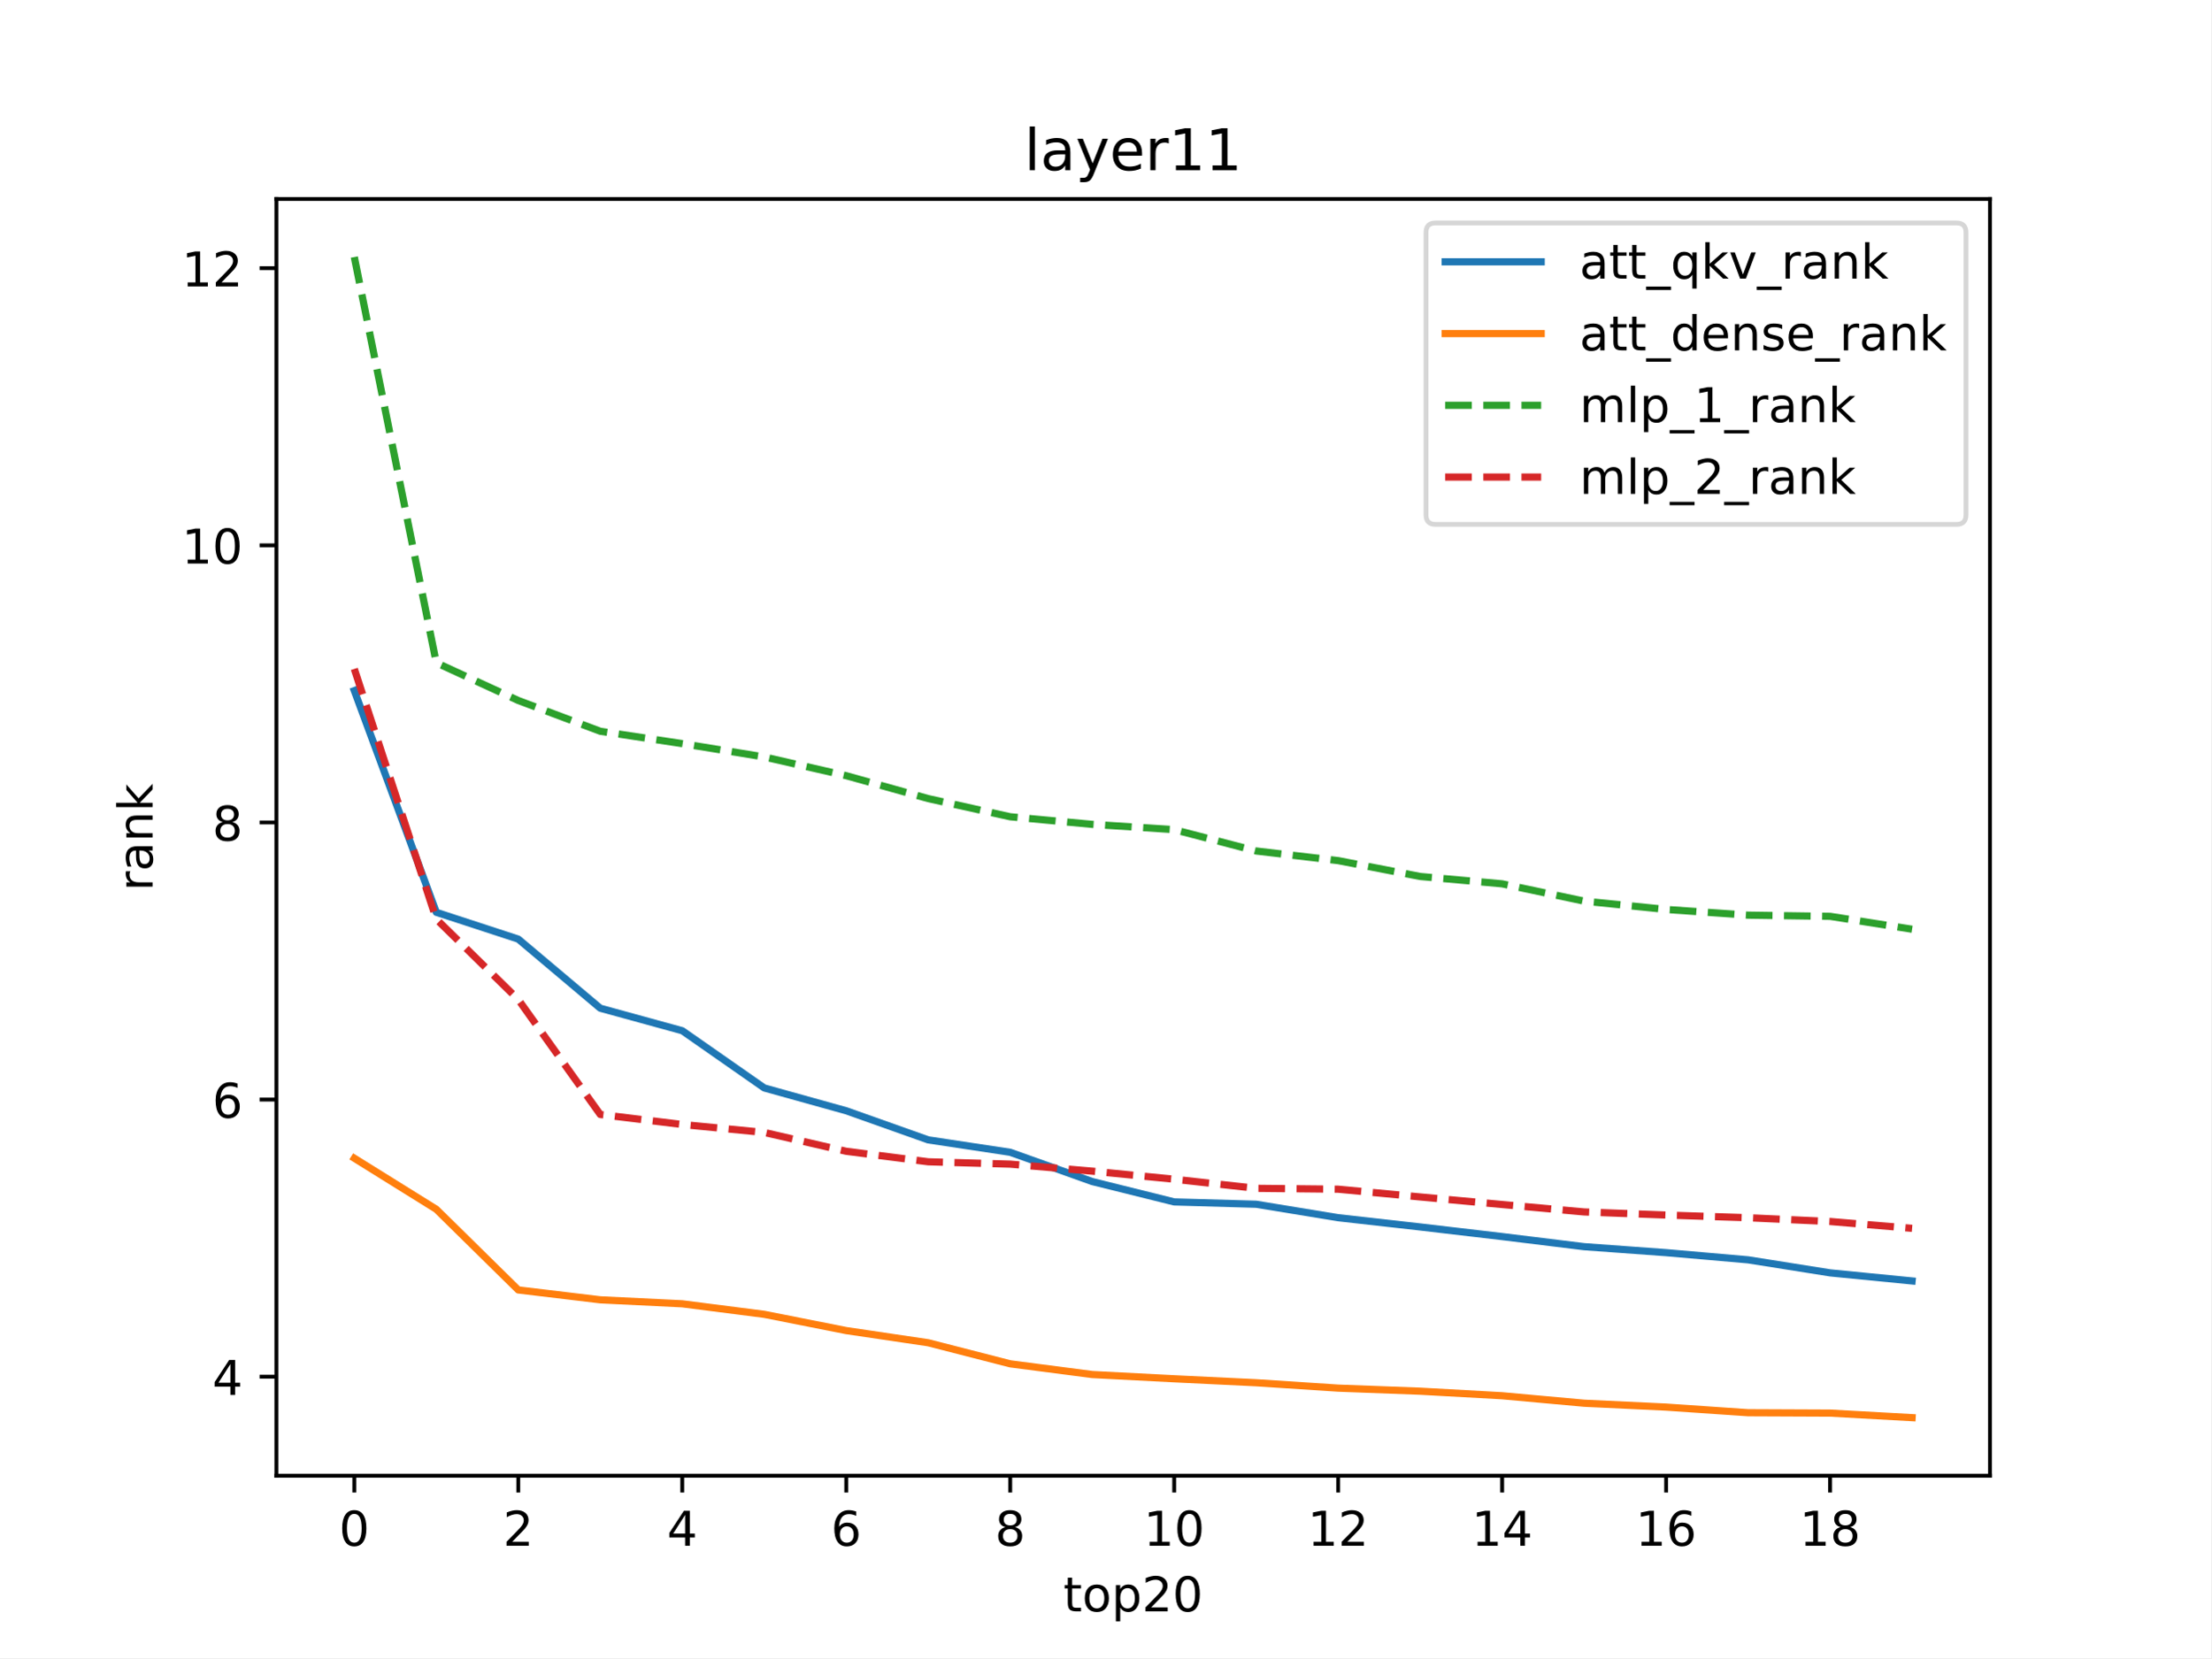
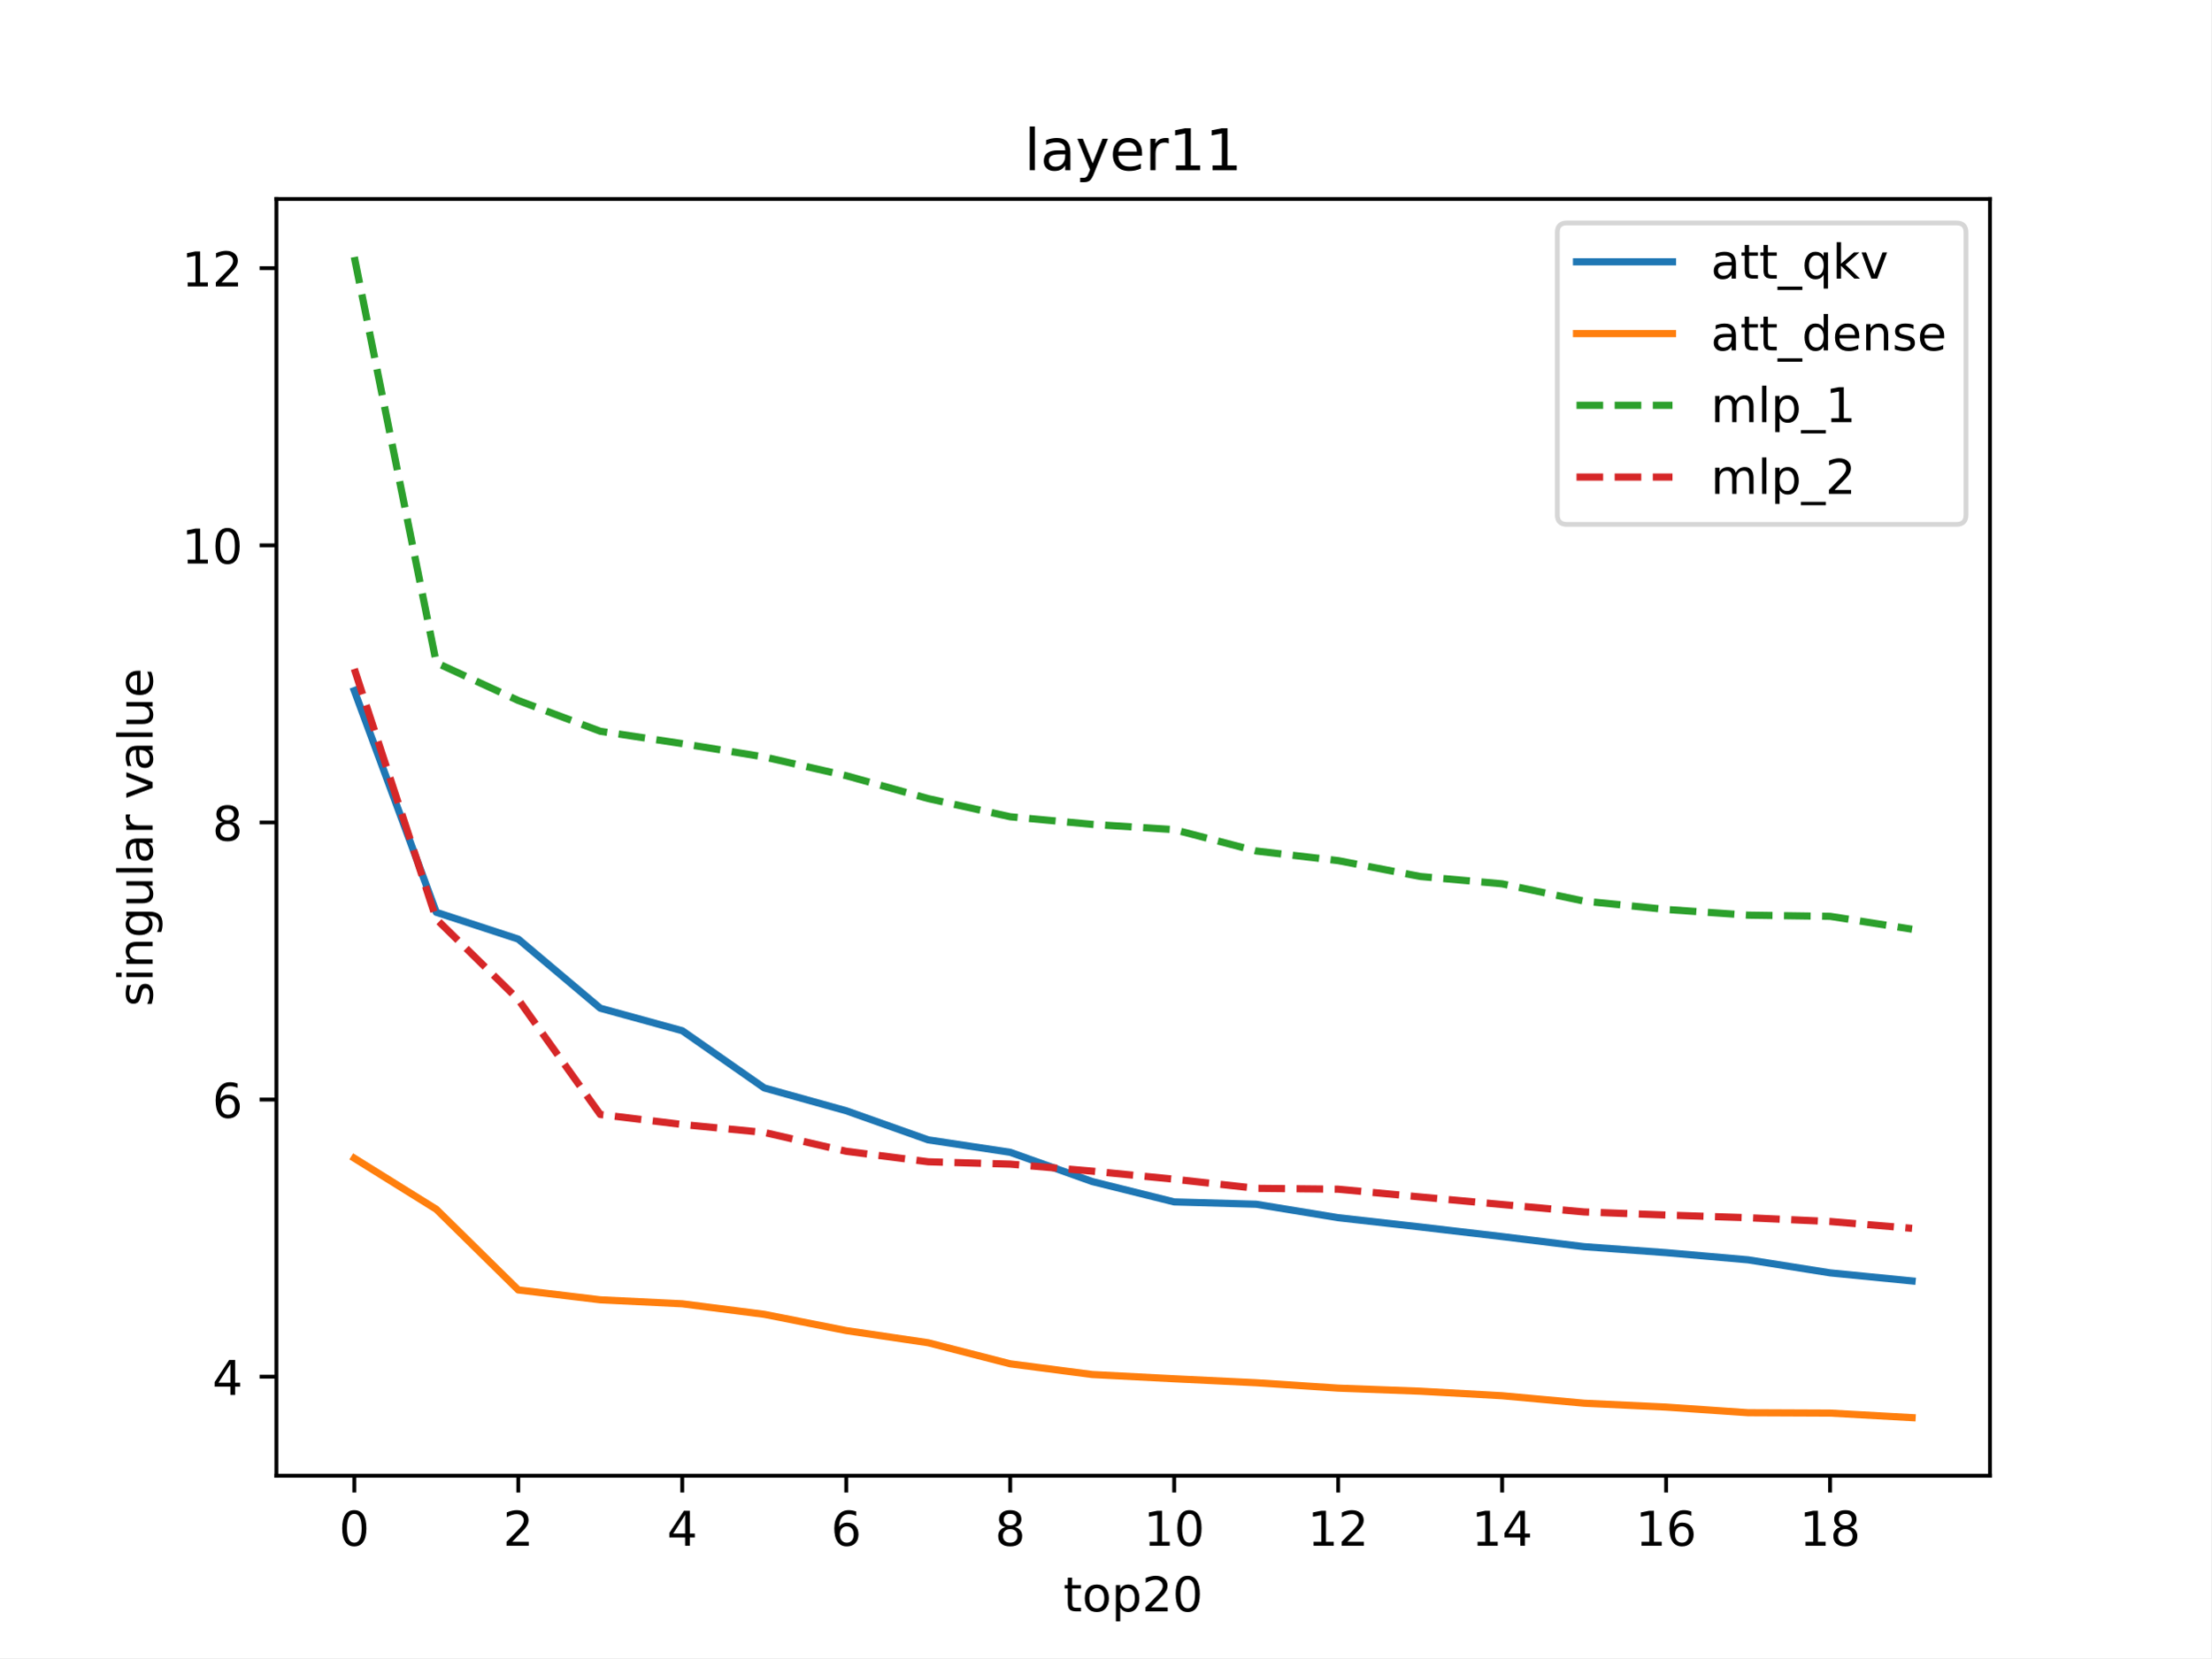
<svg xmlns="http://www.w3.org/2000/svg" xmlns:xlink="http://www.w3.org/1999/xlink" width="460.8pt" height="345.6pt" viewBox="0 0 460.8 345.6" version="1.1">
  <defs>
    <style type="text/css">*{stroke-linejoin: round; stroke-linecap: butt}</style>
  </defs>
  <g id="figure_1">
    <g id="patch_1">
      <path d="M 0 345.6  L 460.8 345.6  L 460.8 0  L 0 0  z " style="fill: #ffffff" />
    </g>
    <g id="axes_1">
      <g id="patch_2">
        <path d="M 57.6 307.584  L 414.72 307.584  L 414.72 41.472  L 57.6 41.472  z " style="fill: #ffffff" />
      </g>
      <g id="matplotlib.axis_1">
        <g id="xtick_1">
          <g id="line2d_1">
            <defs>
-               <path id="m70eceaa8b7" d="M 0 0  L 0 3.5  " style="stroke: #000000; stroke-width: 0.8" />
-             </defs>
-             <g>
-               <use xlink:href="#m70eceaa8b7" x="73.833" y="307.584" style="stroke: #000000; stroke-width: 0.8" />
+               <path id="m64d3f5615d" d="M 0 0  L 0 3.5  " style="stroke: #000000; stroke-width: 0.8" />
+             </defs>
+             <g>
+               <use xlink:href="#m64d3f5615d" x="73.833" y="307.584" style="stroke: #000000; stroke-width: 0.8" />
            </g>
          </g>
          <g id="text_1">
            <g transform="translate(70.65148 322.1824) scale(0.1 -0.1)">
              <defs>
                <path id="DejaVuSans-30" d="M 2034 4250  Q 1547 4250 1301 3770  Q 1056 3291 1056 2328  Q 1056 1369 1301 889  Q 1547 409 2034 409  Q 2525 409 2770 889  Q 3016 1369 3016 2328  Q 3016 3291 2770 3770  Q 2525 4250 2034 4250  z M 2034 4750  Q 2819 4750 3233 4129  Q 3647 3509 3647 2328  Q 3647 1150 3233 529  Q 2819 -91 2034 -91  Q 1250 -91 836 529  Q 422 1150 422 2328  Q 422 3509 836 4129  Q 1250 4750 2034 4750  z " transform="scale(0.015625)" />
              </defs>
              <use xlink:href="#DejaVuSans-30" />
            </g>
          </g>
        </g>
        <g id="xtick_2">
          <g id="line2d_2">
            <g>
-               <use xlink:href="#m70eceaa8b7" x="108.007" y="307.584" style="stroke: #000000; stroke-width: 0.8" />
+               <use xlink:href="#m64d3f5615d" x="108.007" y="307.584" style="stroke: #000000; stroke-width: 0.8" />
            </g>
          </g>
          <g id="text_2">
            <g transform="translate(104.8256 322.1824) scale(0.1 -0.1)">
              <defs>
                <path id="DejaVuSans-32" d="M 1228 531  L 3431 531  L 3431 0  L 469 0  L 469 531  Q 828 903 1448 1529  Q 2069 2156 2228 2338  Q 2531 2678 2651 2914  Q 2772 3150 2772 3378  Q 2772 3750 2511 3984  Q 2250 4219 1831 4219  Q 1534 4219 1204 4116  Q 875 4013 500 3803  L 500 4441  Q 881 4594 1212 4672  Q 1544 4750 1819 4750  Q 2544 4750 2975 4387  Q 3406 4025 3406 3419  Q 3406 3131 3298 2873  Q 3191 2616 2906 2266  Q 2828 2175 2409 1742  Q 1991 1309 1228 531  z " transform="scale(0.015625)" />
              </defs>
              <use xlink:href="#DejaVuSans-32" />
            </g>
          </g>
        </g>
        <g id="xtick_3">
          <g id="line2d_3">
            <g>
-               <use xlink:href="#m70eceaa8b7" x="142.181" y="307.584" style="stroke: #000000; stroke-width: 0.8" />
+               <use xlink:href="#m64d3f5615d" x="142.181" y="307.584" style="stroke: #000000; stroke-width: 0.8" />
            </g>
          </g>
          <g id="text_3">
            <g transform="translate(138.9998 322.1824) scale(0.1 -0.1)">
              <defs>
                <path id="DejaVuSans-34" d="M 2419 4116  L 825 1625  L 2419 1625  L 2419 4116  z M 2253 4666  L 3047 4666  L 3047 1625  L 3713 1625  L 3713 1100  L 3047 1100  L 3047 0  L 2419 0  L 2419 1100  L 313 1100  L 313 1709  L 2253 4666  z " transform="scale(0.015625)" />
              </defs>
              <use xlink:href="#DejaVuSans-34" />
            </g>
          </g>
        </g>
        <g id="xtick_4">
          <g id="line2d_4">
            <g>
-               <use xlink:href="#m70eceaa8b7" x="176.355" y="307.584" style="stroke: #000000; stroke-width: 0.8" />
+               <use xlink:href="#m64d3f5615d" x="176.355" y="307.584" style="stroke: #000000; stroke-width: 0.8" />
            </g>
          </g>
          <g id="text_4">
            <g transform="translate(173.174 322.1824) scale(0.1 -0.1)">
              <defs>
                <path id="DejaVuSans-36" d="M 2113 2584  Q 1688 2584 1439 2293  Q 1191 2003 1191 1497  Q 1191 994 1439 701  Q 1688 409 2113 409  Q 2538 409 2786 701  Q 3034 994 3034 1497  Q 3034 2003 2786 2293  Q 2538 2584 2113 2584  z M 3366 4563  L 3366 3988  Q 3128 4100 2886 4159  Q 2644 4219 2406 4219  Q 1781 4219 1451 3797  Q 1122 3375 1075 2522  Q 1259 2794 1537 2939  Q 1816 3084 2150 3084  Q 2853 3084 3261 2657  Q 3669 2231 3669 1497  Q 3669 778 3244 343  Q 2819 -91 2113 -91  Q 1303 -91 875 529  Q 447 1150 447 2328  Q 447 3434 972 4092  Q 1497 4750 2381 4750  Q 2619 4750 2861 4703  Q 3103 4656 3366 4563  z " transform="scale(0.015625)" />
              </defs>
              <use xlink:href="#DejaVuSans-36" />
            </g>
          </g>
        </g>
        <g id="xtick_5">
          <g id="line2d_5">
            <g>
-               <use xlink:href="#m70eceaa8b7" x="210.529" y="307.584" style="stroke: #000000; stroke-width: 0.8" />
+               <use xlink:href="#m64d3f5615d" x="210.529" y="307.584" style="stroke: #000000; stroke-width: 0.8" />
            </g>
          </g>
          <g id="text_5">
            <g transform="translate(207.3481 322.1824) scale(0.1 -0.1)">
              <defs>
                <path id="DejaVuSans-38" d="M 2034 2216  Q 1584 2216 1326 1975  Q 1069 1734 1069 1313  Q 1069 891 1326 650  Q 1584 409 2034 409  Q 2484 409 2743 651  Q 3003 894 3003 1313  Q 3003 1734 2745 1975  Q 2488 2216 2034 2216  z M 1403 2484  Q 997 2584 770 2862  Q 544 3141 544 3541  Q 544 4100 942 4425  Q 1341 4750 2034 4750  Q 2731 4750 3128 4425  Q 3525 4100 3525 3541  Q 3525 3141 3298 2862  Q 3072 2584 2669 2484  Q 3125 2378 3379 2068  Q 3634 1759 3634 1313  Q 3634 634 3220 271  Q 2806 -91 2034 -91  Q 1263 -91 848 271  Q 434 634 434 1313  Q 434 1759 690 2068  Q 947 2378 1403 2484  z M 1172 3481  Q 1172 3119 1398 2916  Q 1625 2713 2034 2713  Q 2441 2713 2670 2916  Q 2900 3119 2900 3481  Q 2900 3844 2670 4047  Q 2441 4250 2034 4250  Q 1625 4250 1398 4047  Q 1172 3844 1172 3481  z " transform="scale(0.015625)" />
              </defs>
              <use xlink:href="#DejaVuSans-38" />
            </g>
          </g>
        </g>
        <g id="xtick_6">
          <g id="line2d_6">
            <g>
-               <use xlink:href="#m70eceaa8b7" x="244.704" y="307.584" style="stroke: #000000; stroke-width: 0.8" />
+               <use xlink:href="#m64d3f5615d" x="244.704" y="307.584" style="stroke: #000000; stroke-width: 0.8" />
            </g>
          </g>
          <g id="text_6">
            <g transform="translate(238.341 322.1824) scale(0.1 -0.1)">
              <defs>
                <path id="DejaVuSans-31" d="M 794 531  L 1825 531  L 1825 4091  L 703 3866  L 703 4441  L 1819 4666  L 2450 4666  L 2450 531  L 3481 531  L 3481 0  L 794 0  L 794 531  z " transform="scale(0.015625)" />
              </defs>
              <use xlink:href="#DejaVuSans-31" />
              <use xlink:href="#DejaVuSans-30" x="63.623" />
            </g>
          </g>
        </g>
        <g id="xtick_7">
          <g id="line2d_7">
            <g>
-               <use xlink:href="#m70eceaa8b7" x="278.878" y="307.584" style="stroke: #000000; stroke-width: 0.8" />
+               <use xlink:href="#m64d3f5615d" x="278.878" y="307.584" style="stroke: #000000; stroke-width: 0.8" />
            </g>
          </g>
          <g id="text_7">
            <g transform="translate(272.5152 322.1824) scale(0.1 -0.1)">
              <use xlink:href="#DejaVuSans-31" />
              <use xlink:href="#DejaVuSans-32" x="63.623" />
            </g>
          </g>
        </g>
        <g id="xtick_8">
          <g id="line2d_8">
            <g>
-               <use xlink:href="#m70eceaa8b7" x="313.052" y="307.584" style="stroke: #000000; stroke-width: 0.8" />
+               <use xlink:href="#m64d3f5615d" x="313.052" y="307.584" style="stroke: #000000; stroke-width: 0.8" />
            </g>
          </g>
          <g id="text_8">
            <g transform="translate(306.6894 322.1824) scale(0.1 -0.1)">
              <use xlink:href="#DejaVuSans-31" />
              <use xlink:href="#DejaVuSans-34" x="63.623" />
            </g>
          </g>
        </g>
        <g id="xtick_9">
          <g id="line2d_9">
            <g>
-               <use xlink:href="#m70eceaa8b7" x="347.226" y="307.584" style="stroke: #000000; stroke-width: 0.8" />
+               <use xlink:href="#m64d3f5615d" x="347.226" y="307.584" style="stroke: #000000; stroke-width: 0.8" />
            </g>
          </g>
          <g id="text_9">
            <g transform="translate(340.8635 322.1824) scale(0.1 -0.1)">
              <use xlink:href="#DejaVuSans-31" />
              <use xlink:href="#DejaVuSans-36" x="63.623" />
            </g>
          </g>
        </g>
        <g id="xtick_10">
          <g id="line2d_10">
            <g>
-               <use xlink:href="#m70eceaa8b7" x="381.4" y="307.584" style="stroke: #000000; stroke-width: 0.8" />
+               <use xlink:href="#m64d3f5615d" x="381.4" y="307.584" style="stroke: #000000; stroke-width: 0.8" />
            </g>
          </g>
          <g id="text_10">
            <g transform="translate(375.0377 322.1824) scale(0.1 -0.1)">
              <use xlink:href="#DejaVuSans-31" />
              <use xlink:href="#DejaVuSans-38" x="63.623" />
            </g>
          </g>
        </g>
        <g id="text_11">
          <g transform="translate(221.6037 335.8606) scale(0.1 -0.1)">
            <defs>
              <path id="DejaVuSans-74" d="M 1172 4494  L 1172 3500  L 2356 3500  L 2356 3053  L 1172 3053  L 1172 1153  Q 1172 725 1289 603  Q 1406 481 1766 481  L 2356 481  L 2356 0  L 1766 0  Q 1100 0 847 248  Q 594 497 594 1153  L 594 3053  L 172 3053  L 172 3500  L 594 3500  L 594 4494  L 1172 4494  z " transform="scale(0.015625)" />
              <path id="DejaVuSans-6f" d="M 1959 3097  Q 1497 3097 1228 2736  Q 959 2375 959 1747  Q 959 1119 1226 758  Q 1494 397 1959 397  Q 2419 397 2687 759  Q 2956 1122 2956 1747  Q 2956 2369 2687 2733  Q 2419 3097 1959 3097  z M 1959 3584  Q 2709 3584 3137 3096  Q 3566 2609 3566 1747  Q 3566 888 3137 398  Q 2709 -91 1959 -91  Q 1206 -91 779 398  Q 353 888 353 1747  Q 353 2609 779 3096  Q 1206 3584 1959 3584  z " transform="scale(0.015625)" />
              <path id="DejaVuSans-70" d="M 1159 525  L 1159 -1331  L 581 -1331  L 581 3500  L 1159 3500  L 1159 2969  Q 1341 3281 1617 3432  Q 1894 3584 2278 3584  Q 2916 3584 3314 3078  Q 3713 2572 3713 1747  Q 3713 922 3314 415  Q 2916 -91 2278 -91  Q 1894 -91 1617 61  Q 1341 213 1159 525  z M 3116 1747  Q 3116 2381 2855 2742  Q 2594 3103 2138 3103  Q 1681 3103 1420 2742  Q 1159 2381 1159 1747  Q 1159 1113 1420 752  Q 1681 391 2138 391  Q 2594 391 2855 752  Q 3116 1113 3116 1747  z " transform="scale(0.015625)" />
            </defs>
            <use xlink:href="#DejaVuSans-74" />
            <use xlink:href="#DejaVuSans-6f" x="39.209" />
            <use xlink:href="#DejaVuSans-70" x="100.391" />
            <use xlink:href="#DejaVuSans-32" x="163.867" />
            <use xlink:href="#DejaVuSans-30" x="227.49" />
          </g>
        </g>
      </g>
      <g id="matplotlib.axis_2">
        <g id="ytick_1">
          <g id="line2d_11">
            <defs>
-               <path id="mbca0f69d93" d="M 0 0  L -3.5 0  " style="stroke: #000000; stroke-width: 0.8" />
-             </defs>
-             <g>
-               <use xlink:href="#mbca0f69d93" x="57.6" y="286.947" style="stroke: #000000; stroke-width: 0.8" />
+               <path id="mbee67bcc45" d="M 0 0  L -3.5 0  " style="stroke: #000000; stroke-width: 0.8" />
+             </defs>
+             <g>
+               <use xlink:href="#mbee67bcc45" x="57.6" y="286.947" style="stroke: #000000; stroke-width: 0.8" />
            </g>
          </g>
          <g id="text_12">
            <g transform="translate(44.2375 290.7459) scale(0.1 -0.1)">
              <use xlink:href="#DejaVuSans-34" />
            </g>
          </g>
        </g>
        <g id="ytick_2">
          <g id="line2d_12">
            <g>
-               <use xlink:href="#mbca0f69d93" x="57.6" y="229.184" style="stroke: #000000; stroke-width: 0.8" />
+               <use xlink:href="#mbee67bcc45" x="57.6" y="229.184" style="stroke: #000000; stroke-width: 0.8" />
            </g>
          </g>
          <g id="text_13">
            <g transform="translate(44.2375 232.9831) scale(0.1 -0.1)">
              <use xlink:href="#DejaVuSans-36" />
            </g>
          </g>
        </g>
        <g id="ytick_3">
          <g id="line2d_13">
            <g>
-               <use xlink:href="#mbca0f69d93" x="57.6" y="171.421" style="stroke: #000000; stroke-width: 0.8" />
+               <use xlink:href="#mbee67bcc45" x="57.6" y="171.421" style="stroke: #000000; stroke-width: 0.8" />
            </g>
          </g>
          <g id="text_14">
            <g transform="translate(44.2375 175.2203) scale(0.1 -0.1)">
              <use xlink:href="#DejaVuSans-38" />
            </g>
          </g>
        </g>
        <g id="ytick_4">
          <g id="line2d_14">
            <g>
-               <use xlink:href="#mbca0f69d93" x="57.6" y="113.658" style="stroke: #000000; stroke-width: 0.8" />
+               <use xlink:href="#mbee67bcc45" x="57.6" y="113.658" style="stroke: #000000; stroke-width: 0.8" />
            </g>
          </g>
          <g id="text_15">
            <g transform="translate(37.875 117.4575) scale(0.1 -0.1)">
              <use xlink:href="#DejaVuSans-31" />
              <use xlink:href="#DejaVuSans-30" x="63.623" />
            </g>
          </g>
        </g>
        <g id="ytick_5">
          <g id="line2d_15">
            <g>
-               <use xlink:href="#mbca0f69d93" x="57.6" y="55.895" style="stroke: #000000; stroke-width: 0.8" />
+               <use xlink:href="#mbee67bcc45" x="57.6" y="55.895" style="stroke: #000000; stroke-width: 0.8" />
            </g>
          </g>
          <g id="text_16">
            <g transform="translate(37.875 59.69467) scale(0.1 -0.1)">
              <use xlink:href="#DejaVuSans-31" />
              <use xlink:href="#DejaVuSans-32" x="63.623" />
            </g>
          </g>
        </g>
        <g id="text_17">
-           <g transform="translate(31.79531 185.7116) rotate(-90) scale(0.1 -0.1)">
-             <defs>
+           <g transform="translate(31.79531 209.7889) rotate(-90) scale(0.1 -0.1)">
+             <defs>
+               <path id="DejaVuSans-73" d="M 2834 3397  L 2834 2853  Q 2591 2978 2328 3040  Q 2066 3103 1784 3103  Q 1356 3103 1142 2972  Q 928 2841 928 2578  Q 928 2378 1081 2264  Q 1234 2150 1697 2047  L 1894 2003  Q 2506 1872 2764 1633  Q 3022 1394 3022 966  Q 3022 478 2636 193  Q 2250 -91 1575 -91  Q 1294 -91 989 -36  Q 684 19 347 128  L 347 722  Q 666 556 975 473  Q 1284 391 1588 391  Q 1994 391 2212 530  Q 2431 669 2431 922  Q 2431 1156 2273 1281  Q 2116 1406 1581 1522  L 1381 1569  Q 847 1681 609 1914  Q 372 2147 372 2553  Q 372 3047 722 3315  Q 1072 3584 1716 3584  Q 2034 3584 2315 3537  Q 2597 3491 2834 3397  z " transform="scale(0.015625)" />
+               <path id="DejaVuSans-69" d="M 603 3500  L 1178 3500  L 1178 0  L 603 0  L 603 3500  z M 603 4863  L 1178 4863  L 1178 4134  L 603 4134  L 603 4863  z " transform="scale(0.015625)" />
+               <path id="DejaVuSans-6e" d="M 3513 2113  L 3513 0  L 2938 0  L 2938 2094  Q 2938 2591 2744 2837  Q 2550 3084 2163 3084  Q 1697 3084 1428 2787  Q 1159 2491 1159 1978  L 1159 0  L 581 0  L 581 3500  L 1159 3500  L 1159 2956  Q 1366 3272 1645 3428  Q 1925 3584 2291 3584  Q 2894 3584 3203 3211  Q 3513 2838 3513 2113  z " transform="scale(0.015625)" />
+               <path id="DejaVuSans-67" d="M 2906 1791  Q 2906 2416 2648 2759  Q 2391 3103 1925 3103  Q 1463 3103 1205 2759  Q 947 2416 947 1791  Q 947 1169 1205 825  Q 1463 481 1925 481  Q 2391 481 2648 825  Q 2906 1169 2906 1791  z M 3481 434  Q 3481 -459 3084 -895  Q 2688 -1331 1869 -1331  Q 1566 -1331 1297 -1286  Q 1028 -1241 775 -1147  L 775 -588  Q 1028 -725 1275 -790  Q 1522 -856 1778 -856  Q 2344 -856 2625 -561  Q 2906 -266 2906 331  L 2906 616  Q 2728 306 2450 153  Q 2172 0 1784 0  Q 1141 0 747 490  Q 353 981 353 1791  Q 353 2603 747 3093  Q 1141 3584 1784 3584  Q 2172 3584 2450 3431  Q 2728 3278 2906 2969  L 2906 3500  L 3481 3500  L 3481 434  z " transform="scale(0.015625)" />
+               <path id="DejaVuSans-75" d="M 544 1381  L 544 3500  L 1119 3500  L 1119 1403  Q 1119 906 1312 657  Q 1506 409 1894 409  Q 2359 409 2629 706  Q 2900 1003 2900 1516  L 2900 3500  L 3475 3500  L 3475 0  L 2900 0  L 2900 538  Q 2691 219 2414 64  Q 2138 -91 1772 -91  Q 1169 -91 856 284  Q 544 659 544 1381  z M 1991 3584  L 1991 3584  z " transform="scale(0.015625)" />
+               <path id="DejaVuSans-6c" d="M 603 4863  L 1178 4863  L 1178 0  L 603 0  L 603 4863  z " transform="scale(0.015625)" />
+               <path id="DejaVuSans-61" d="M 2194 1759  Q 1497 1759 1228 1600  Q 959 1441 959 1056  Q 959 750 1161 570  Q 1363 391 1709 391  Q 2188 391 2477 730  Q 2766 1069 2766 1631  L 2766 1759  L 2194 1759  z M 3341 1997  L 3341 0  L 2766 0  L 2766 531  Q 2569 213 2275 61  Q 1981 -91 1556 -91  Q 1019 -91 701 211  Q 384 513 384 1019  Q 384 1609 779 1909  Q 1175 2209 1959 2209  L 2766 2209  L 2766 2266  Q 2766 2663 2505 2880  Q 2244 3097 1772 3097  Q 1472 3097 1187 3025  Q 903 2953 641 2809  L 641 3341  Q 956 3463 1253 3523  Q 1550 3584 1831 3584  Q 2591 3584 2966 3190  Q 3341 2797 3341 1997  z " transform="scale(0.015625)" />
              <path id="DejaVuSans-72" d="M 2631 2963  Q 2534 3019 2420 3045  Q 2306 3072 2169 3072  Q 1681 3072 1420 2755  Q 1159 2438 1159 1844  L 1159 0  L 581 0  L 581 3500  L 1159 3500  L 1159 2956  Q 1341 3275 1631 3429  Q 1922 3584 2338 3584  Q 2397 3584 2469 3576  Q 2541 3569 2628 3553  L 2631 2963  z " transform="scale(0.015625)" />
-               <path id="DejaVuSans-61" d="M 2194 1759  Q 1497 1759 1228 1600  Q 959 1441 959 1056  Q 959 750 1161 570  Q 1363 391 1709 391  Q 2188 391 2477 730  Q 2766 1069 2766 1631  L 2766 1759  L 2194 1759  z M 3341 1997  L 3341 0  L 2766 0  L 2766 531  Q 2569 213 2275 61  Q 1981 -91 1556 -91  Q 1019 -91 701 211  Q 384 513 384 1019  Q 384 1609 779 1909  Q 1175 2209 1959 2209  L 2766 2209  L 2766 2266  Q 2766 2663 2505 2880  Q 2244 3097 1772 3097  Q 1472 3097 1187 3025  Q 903 2953 641 2809  L 641 3341  Q 956 3463 1253 3523  Q 1550 3584 1831 3584  Q 2591 3584 2966 3190  Q 3341 2797 3341 1997  z " transform="scale(0.015625)" />
-               <path id="DejaVuSans-6e" d="M 3513 2113  L 3513 0  L 2938 0  L 2938 2094  Q 2938 2591 2744 2837  Q 2550 3084 2163 3084  Q 1697 3084 1428 2787  Q 1159 2491 1159 1978  L 1159 0  L 581 0  L 581 3500  L 1159 3500  L 1159 2956  Q 1366 3272 1645 3428  Q 1925 3584 2291 3584  Q 2894 3584 3203 3211  Q 3513 2838 3513 2113  z " transform="scale(0.015625)" />
-               <path id="DejaVuSans-6b" d="M 581 4863  L 1159 4863  L 1159 1991  L 2875 3500  L 3609 3500  L 1753 1863  L 3688 0  L 2938 0  L 1159 1709  L 1159 0  L 581 0  L 581 4863  z " transform="scale(0.015625)" />
-             </defs>
-             <use xlink:href="#DejaVuSans-72" />
-             <use xlink:href="#DejaVuSans-61" x="41.113" />
-             <use xlink:href="#DejaVuSans-6e" x="102.393" />
-             <use xlink:href="#DejaVuSans-6b" x="165.771" />
+               <path id="DejaVuSans-20" transform="scale(0.015625)" />
+               <path id="DejaVuSans-76" d="M 191 3500  L 800 3500  L 1894 563  L 2988 3500  L 3597 3500  L 2284 0  L 1503 0  L 191 3500  z " transform="scale(0.015625)" />
+               <path id="DejaVuSans-65" d="M 3597 1894  L 3597 1613  L 953 1613  Q 991 1019 1311 708  Q 1631 397 2203 397  Q 2534 397 2845 478  Q 3156 559 3463 722  L 3463 178  Q 3153 47 2828 -22  Q 2503 -91 2169 -91  Q 1331 -91 842 396  Q 353 884 353 1716  Q 353 2575 817 3079  Q 1281 3584 2069 3584  Q 2775 3584 3186 3129  Q 3597 2675 3597 1894  z M 3022 2063  Q 3016 2534 2758 2815  Q 2500 3097 2075 3097  Q 1594 3097 1305 2825  Q 1016 2553 972 2059  L 3022 2063  z " transform="scale(0.015625)" />
+             </defs>
+             <use xlink:href="#DejaVuSans-73" />
+             <use xlink:href="#DejaVuSans-69" x="52.1" />
+             <use xlink:href="#DejaVuSans-6e" x="79.883" />
+             <use xlink:href="#DejaVuSans-67" x="143.262" />
+             <use xlink:href="#DejaVuSans-75" x="206.738" />
+             <use xlink:href="#DejaVuSans-6c" x="270.117" />
+             <use xlink:href="#DejaVuSans-61" x="297.9" />
+             <use xlink:href="#DejaVuSans-72" x="359.18" />
+             <use xlink:href="#DejaVuSans-20" x="400.293" />
+             <use xlink:href="#DejaVuSans-76" x="432.08" />
+             <use xlink:href="#DejaVuSans-61" x="491.26" />
+             <use xlink:href="#DejaVuSans-6c" x="552.539" />
+             <use xlink:href="#DejaVuSans-75" x="580.322" />
+             <use xlink:href="#DejaVuSans-65" x="643.701" />
          </g>
        </g>
      </g>
      <g id="line2d_16">
-         <path d="M 73.833 143.947  L 90.92 190.152  L 108.007 195.737  L 125.094 210.143  L 142.181 214.834  L 159.268 226.763  L 176.355 231.522  L 193.442 237.588  L 210.529 240.174  L 227.616 246.271  L 244.704 250.518  L 261.791 251.005  L 278.878 253.81  L 295.965 255.737  L 313.052 257.744  L 330.139 259.848  L 347.226 261.093  L 364.313 262.59  L 381.4 265.307  L 398.487 266.993  " clip-path="url(#p85918bc4fa)" style="fill: none; stroke: #1f77b4; stroke-width: 1.5; stroke-linecap: square" />
+         <path d="M 73.833 143.947  L 90.92 190.152  L 108.007 195.737  L 125.094 210.143  L 142.181 214.834  L 159.268 226.763  L 176.355 231.522  L 193.442 237.588  L 210.529 240.174  L 227.616 246.271  L 244.704 250.518  L 261.791 251.005  L 278.878 253.81  L 295.965 255.737  L 313.052 257.744  L 330.139 259.848  L 347.226 261.093  L 364.313 262.59  L 381.4 265.307  L 398.487 266.993  " clip-path="url(#pf37fbaddb2)" style="fill: none; stroke: #1f77b4; stroke-width: 1.5; stroke-linecap: square" />
      </g>
      <g id="line2d_17">
-         <path d="M 73.833 241.415  L 90.92 252.05  L 108.007 268.866  L 125.094 270.922  L 142.181 271.755  L 159.268 273.949  L 176.355 277.339  L 193.442 279.875  L 210.529 284.266  L 227.616 286.495  L 244.704 287.383  L 261.791 288.209  L 278.878 289.332  L 295.965 289.97  L 313.052 290.919  L 330.139 292.476  L 347.226 293.285  L 364.313 294.457  L 381.4 294.535  L 398.487 295.488  " clip-path="url(#p85918bc4fa)" style="fill: none; stroke: #ff7f0e; stroke-width: 1.5; stroke-linecap: square" />
+         <path d="M 73.833 241.415  L 90.92 252.05  L 108.007 268.866  L 125.094 270.922  L 142.181 271.755  L 159.268 273.949  L 176.355 277.339  L 193.442 279.875  L 210.529 284.266  L 227.616 286.495  L 244.704 287.383  L 261.791 288.209  L 278.878 289.332  L 295.965 289.97  L 313.052 290.919  L 330.139 292.476  L 347.226 293.285  L 364.313 294.457  L 381.4 294.535  L 398.487 295.488  " clip-path="url(#pf37fbaddb2)" style="fill: none; stroke: #ff7f0e; stroke-width: 1.5; stroke-linecap: square" />
      </g>
      <g id="line2d_18">
-         <path d="M 73.833 53.568  L 90.92 138.135  L 108.007 146.002  L 125.094 152.413  L 142.181 154.995  L 159.268 157.769  L 176.355 161.678  L 193.442 166.452  L 210.529 170.235  L 227.616 171.82  L 244.704 172.921  L 261.791 177.373  L 278.878 179.378  L 295.965 182.683  L 313.052 184.217  L 330.139 187.823  L 347.226 189.558  L 364.313 190.744  L 381.4 190.991  L 398.487 193.683  " clip-path="url(#p85918bc4fa)" style="fill: none; stroke-dasharray: 5.55,2.4; stroke-dashoffset: 0; stroke: #2ca02c; stroke-width: 1.5" />
+         <path d="M 73.833 53.568  L 90.92 138.135  L 108.007 146.002  L 125.094 152.413  L 142.181 154.995  L 159.268 157.769  L 176.355 161.678  L 193.442 166.452  L 210.529 170.235  L 227.616 171.82  L 244.704 172.921  L 261.791 177.373  L 278.878 179.378  L 295.965 182.683  L 313.052 184.217  L 330.139 187.823  L 347.226 189.558  L 364.313 190.744  L 381.4 190.991  L 398.487 193.683  " clip-path="url(#pf37fbaddb2)" style="fill: none; stroke-dasharray: 5.55,2.4; stroke-dashoffset: 0; stroke: #2ca02c; stroke-width: 1.5" />
      </g>
      <g id="line2d_19">
-         <path d="M 73.833 139.419  L 90.92 191.566  L 108.007 208.331  L 125.094 232.293  L 142.181 234.38  L 159.268 236.038  L 176.355 239.965  L 193.442 242.152  L 210.529 242.644  L 227.616 244.105  L 244.704 245.787  L 261.791 247.687  L 278.878 247.866  L 295.965 249.482  L 313.052 251.06  L 330.139 252.609  L 347.226 253.252  L 364.313 253.817  L 381.4 254.6  L 398.487 256.023  " clip-path="url(#p85918bc4fa)" style="fill: none; stroke-dasharray: 5.55,2.4; stroke-dashoffset: 0; stroke: #d62728; stroke-width: 1.5" />
+         <path d="M 73.833 139.419  L 90.92 191.566  L 108.007 208.331  L 125.094 232.293  L 142.181 234.38  L 159.268 236.038  L 176.355 239.965  L 193.442 242.152  L 210.529 242.644  L 227.616 244.105  L 244.704 245.787  L 261.791 247.687  L 278.878 247.866  L 295.965 249.482  L 313.052 251.06  L 330.139 252.609  L 347.226 253.252  L 364.313 253.817  L 381.4 254.6  L 398.487 256.023  " clip-path="url(#pf37fbaddb2)" style="fill: none; stroke-dasharray: 5.55,2.4; stroke-dashoffset: 0; stroke: #d62728; stroke-width: 1.5" />
      </g>
      <g id="patch_3">
        <path d="M 57.6 307.584  L 57.6 41.472  " style="fill: none; stroke: #000000; stroke-width: 0.8; stroke-linejoin: miter; stroke-linecap: square" />
      </g>
      <g id="patch_4">
        <path d="M 414.72 307.584  L 414.72 41.472  " style="fill: none; stroke: #000000; stroke-width: 0.8; stroke-linejoin: miter; stroke-linecap: square" />
      </g>
      <g id="patch_5">
        <path d="M 57.6 307.584  L 414.72 307.584  " style="fill: none; stroke: #000000; stroke-width: 0.8; stroke-linejoin: miter; stroke-linecap: square" />
      </g>
      <g id="patch_6">
        <path d="M 57.6 41.472  L 414.72 41.472  " style="fill: none; stroke: #000000; stroke-width: 0.8; stroke-linejoin: miter; stroke-linecap: square" />
      </g>
      <g id="text_18">
        <g transform="translate(213.4716 35.472) scale(0.12 -0.12)">
          <defs>
-             <path id="DejaVuSans-6c" d="M 603 4863  L 1178 4863  L 1178 0  L 603 0  L 603 4863  z " transform="scale(0.015625)" />
            <path id="DejaVuSans-79" d="M 2059 -325  Q 1816 -950 1584 -1140  Q 1353 -1331 966 -1331  L 506 -1331  L 506 -850  L 844 -850  Q 1081 -850 1212 -737  Q 1344 -625 1503 -206  L 1606 56  L 191 3500  L 800 3500  L 1894 763  L 2988 3500  L 3597 3500  L 2059 -325  z " transform="scale(0.015625)" />
-             <path id="DejaVuSans-65" d="M 3597 1894  L 3597 1613  L 953 1613  Q 991 1019 1311 708  Q 1631 397 2203 397  Q 2534 397 2845 478  Q 3156 559 3463 722  L 3463 178  Q 3153 47 2828 -22  Q 2503 -91 2169 -91  Q 1331 -91 842 396  Q 353 884 353 1716  Q 353 2575 817 3079  Q 1281 3584 2069 3584  Q 2775 3584 3186 3129  Q 3597 2675 3597 1894  z M 3022 2063  Q 3016 2534 2758 2815  Q 2500 3097 2075 3097  Q 1594 3097 1305 2825  Q 1016 2553 972 2059  L 3022 2063  z " transform="scale(0.015625)" />
          </defs>
          <use xlink:href="#DejaVuSans-6c" />
          <use xlink:href="#DejaVuSans-61" x="27.783" />
          <use xlink:href="#DejaVuSans-79" x="89.062" />
          <use xlink:href="#DejaVuSans-65" x="148.242" />
          <use xlink:href="#DejaVuSans-72" x="209.766" />
          <use xlink:href="#DejaVuSans-31" x="250.879" />
          <use xlink:href="#DejaVuSans-31" x="314.502" />
        </g>
      </g>
      <g id="legend_1">
        <g id="patch_7">
-           <path d="M 299.183 109.297  L 407.72 109.297  Q 409.72 109.297 409.72 107.297  L 409.72 48.472  Q 409.72 46.472 407.72 46.472  L 299.183 46.472  Q 297.183 46.472 297.183 48.472  L 297.183 107.297  Q 297.183 109.297 299.183 109.297  z " style="fill: #ffffff; opacity: 0.8; stroke: #cccccc; stroke-linejoin: miter" />
+           <path d="M 326.55 109.297  L 407.72 109.297  Q 409.72 109.297 409.72 107.297  L 409.72 48.472  Q 409.72 46.472 407.72 46.472  L 326.55 46.472  Q 324.55 46.472 324.55 48.472  L 324.55 107.297  Q 324.55 109.297 326.55 109.297  z " style="fill: #ffffff; opacity: 0.8; stroke: #cccccc; stroke-linejoin: miter" />
        </g>
        <g id="line2d_20">
-           <path d="M 301.183 54.57  L 311.183 54.57  L 321.183 54.57  " style="fill: none; stroke: #1f77b4; stroke-width: 1.5; stroke-linecap: square" />
+           <path d="M 328.55 54.57  L 338.55 54.57  L 348.55 54.57  " style="fill: none; stroke: #1f77b4; stroke-width: 1.5; stroke-linecap: square" />
        </g>
        <g id="text_19">
-           <g transform="translate(329.1825 58.07044) scale(0.1 -0.1)">
+           <g transform="translate(356.5497 58.07044) scale(0.1 -0.1)">
            <defs>
              <path id="DejaVuSans-5f" d="M 3263 -1063  L 3263 -1509  L -63 -1509  L -63 -1063  L 3263 -1063  z " transform="scale(0.015625)" />
              <path id="DejaVuSans-71" d="M 947 1747  Q 947 1113 1208 752  Q 1469 391 1925 391  Q 2381 391 2643 752  Q 2906 1113 2906 1747  Q 2906 2381 2643 2742  Q 2381 3103 1925 3103  Q 1469 3103 1208 2742  Q 947 2381 947 1747  z M 2906 525  Q 2725 213 2448 61  Q 2172 -91 1784 -91  Q 1150 -91 751 415  Q 353 922 353 1747  Q 353 2572 751 3078  Q 1150 3584 1784 3584  Q 2172 3584 2448 3432  Q 2725 3281 2906 2969  L 2906 3500  L 3481 3500  L 3481 -1331  L 2906 -1331  L 2906 525  z " transform="scale(0.015625)" />
-               <path id="DejaVuSans-76" d="M 191 3500  L 800 3500  L 1894 563  L 2988 3500  L 3597 3500  L 2284 0  L 1503 0  L 191 3500  z " transform="scale(0.015625)" />
+               <path id="DejaVuSans-6b" d="M 581 4863  L 1159 4863  L 1159 1991  L 2875 3500  L 3609 3500  L 1753 1863  L 3688 0  L 2938 0  L 1159 1709  L 1159 0  L 581 0  L 581 4863  z " transform="scale(0.015625)" />
            </defs>
            <use xlink:href="#DejaVuSans-61" />
            <use xlink:href="#DejaVuSans-74" x="61.279" />
            <use xlink:href="#DejaVuSans-74" x="100.488" />
            <use xlink:href="#DejaVuSans-5f" x="139.697" />
            <use xlink:href="#DejaVuSans-71" x="189.697" />
            <use xlink:href="#DejaVuSans-6b" x="253.174" />
            <use xlink:href="#DejaVuSans-76" x="311.084" />
-             <use xlink:href="#DejaVuSans-5f" x="370.264" />
-             <use xlink:href="#DejaVuSans-72" x="420.264" />
-             <use xlink:href="#DejaVuSans-61" x="461.377" />
-             <use xlink:href="#DejaVuSans-6e" x="522.656" />
-             <use xlink:href="#DejaVuSans-6b" x="586.035" />
          </g>
        </g>
        <g id="line2d_21">
-           <path d="M 301.183 69.527  L 311.183 69.527  L 321.183 69.527  " style="fill: none; stroke: #ff7f0e; stroke-width: 1.5; stroke-linecap: square" />
+           <path d="M 328.55 69.527  L 338.55 69.527  L 348.55 69.527  " style="fill: none; stroke: #ff7f0e; stroke-width: 1.5; stroke-linecap: square" />
        </g>
        <g id="text_20">
-           <g transform="translate(329.1825 73.02669) scale(0.1 -0.1)">
+           <g transform="translate(356.5497 73.02669) scale(0.1 -0.1)">
            <defs>
              <path id="DejaVuSans-64" d="M 2906 2969  L 2906 4863  L 3481 4863  L 3481 0  L 2906 0  L 2906 525  Q 2725 213 2448 61  Q 2172 -91 1784 -91  Q 1150 -91 751 415  Q 353 922 353 1747  Q 353 2572 751 3078  Q 1150 3584 1784 3584  Q 2172 3584 2448 3432  Q 2725 3281 2906 2969  z M 947 1747  Q 947 1113 1208 752  Q 1469 391 1925 391  Q 2381 391 2643 752  Q 2906 1113 2906 1747  Q 2906 2381 2643 2742  Q 2381 3103 1925 3103  Q 1469 3103 1208 2742  Q 947 2381 947 1747  z " transform="scale(0.015625)" />
-               <path id="DejaVuSans-73" d="M 2834 3397  L 2834 2853  Q 2591 2978 2328 3040  Q 2066 3103 1784 3103  Q 1356 3103 1142 2972  Q 928 2841 928 2578  Q 928 2378 1081 2264  Q 1234 2150 1697 2047  L 1894 2003  Q 2506 1872 2764 1633  Q 3022 1394 3022 966  Q 3022 478 2636 193  Q 2250 -91 1575 -91  Q 1294 -91 989 -36  Q 684 19 347 128  L 347 722  Q 666 556 975 473  Q 1284 391 1588 391  Q 1994 391 2212 530  Q 2431 669 2431 922  Q 2431 1156 2273 1281  Q 2116 1406 1581 1522  L 1381 1569  Q 847 1681 609 1914  Q 372 2147 372 2553  Q 372 3047 722 3315  Q 1072 3584 1716 3584  Q 2034 3584 2315 3537  Q 2597 3491 2834 3397  z " transform="scale(0.015625)" />
            </defs>
            <use xlink:href="#DejaVuSans-61" />
            <use xlink:href="#DejaVuSans-74" x="61.279" />
            <use xlink:href="#DejaVuSans-74" x="100.488" />
            <use xlink:href="#DejaVuSans-5f" x="139.697" />
            <use xlink:href="#DejaVuSans-64" x="189.697" />
            <use xlink:href="#DejaVuSans-65" x="253.174" />
            <use xlink:href="#DejaVuSans-6e" x="314.697" />
            <use xlink:href="#DejaVuSans-73" x="378.076" />
            <use xlink:href="#DejaVuSans-65" x="430.176" />
-             <use xlink:href="#DejaVuSans-5f" x="491.699" />
-             <use xlink:href="#DejaVuSans-72" x="541.699" />
-             <use xlink:href="#DejaVuSans-61" x="582.812" />
-             <use xlink:href="#DejaVuSans-6e" x="644.092" />
-             <use xlink:href="#DejaVuSans-6b" x="707.471" />
          </g>
        </g>
        <g id="line2d_22">
-           <path d="M 301.183 84.483  L 311.183 84.483  L 321.183 84.483  " style="fill: none; stroke-dasharray: 5.55,2.4; stroke-dashoffset: 0; stroke: #2ca02c; stroke-width: 1.5" />
+           <path d="M 328.55 84.483  L 338.55 84.483  L 348.55 84.483  " style="fill: none; stroke-dasharray: 5.55,2.4; stroke-dashoffset: 0; stroke: #2ca02c; stroke-width: 1.5" />
        </g>
        <g id="text_21">
-           <g transform="translate(329.1825 87.98294) scale(0.1 -0.1)">
+           <g transform="translate(356.5497 87.98294) scale(0.1 -0.1)">
            <defs>
              <path id="DejaVuSans-6d" d="M 3328 2828  Q 3544 3216 3844 3400  Q 4144 3584 4550 3584  Q 5097 3584 5394 3201  Q 5691 2819 5691 2113  L 5691 0  L 5113 0  L 5113 2094  Q 5113 2597 4934 2840  Q 4756 3084 4391 3084  Q 3944 3084 3684 2787  Q 3425 2491 3425 1978  L 3425 0  L 2847 0  L 2847 2094  Q 2847 2600 2669 2842  Q 2491 3084 2119 3084  Q 1678 3084 1418 2786  Q 1159 2488 1159 1978  L 1159 0  L 581 0  L 581 3500  L 1159 3500  L 1159 2956  Q 1356 3278 1631 3431  Q 1906 3584 2284 3584  Q 2666 3584 2933 3390  Q 3200 3197 3328 2828  z " transform="scale(0.015625)" />
            </defs>
            <use xlink:href="#DejaVuSans-6d" />
            <use xlink:href="#DejaVuSans-6c" x="97.412" />
            <use xlink:href="#DejaVuSans-70" x="125.195" />
            <use xlink:href="#DejaVuSans-5f" x="188.672" />
            <use xlink:href="#DejaVuSans-31" x="238.672" />
-             <use xlink:href="#DejaVuSans-5f" x="302.295" />
-             <use xlink:href="#DejaVuSans-72" x="352.295" />
-             <use xlink:href="#DejaVuSans-61" x="393.408" />
-             <use xlink:href="#DejaVuSans-6e" x="454.688" />
-             <use xlink:href="#DejaVuSans-6b" x="518.066" />
          </g>
        </g>
        <g id="line2d_23">
-           <path d="M 301.183 99.439  L 311.183 99.439  L 321.183 99.439  " style="fill: none; stroke-dasharray: 5.55,2.4; stroke-dashoffset: 0; stroke: #d62728; stroke-width: 1.5" />
+           <path d="M 328.55 99.439  L 338.55 99.439  L 348.55 99.439  " style="fill: none; stroke-dasharray: 5.55,2.4; stroke-dashoffset: 0; stroke: #d62728; stroke-width: 1.5" />
        </g>
        <g id="text_22">
-           <g transform="translate(329.1825 102.9392) scale(0.1 -0.1)">
+           <g transform="translate(356.5497 102.9392) scale(0.1 -0.1)">
            <use xlink:href="#DejaVuSans-6d" />
            <use xlink:href="#DejaVuSans-6c" x="97.412" />
            <use xlink:href="#DejaVuSans-70" x="125.195" />
            <use xlink:href="#DejaVuSans-5f" x="188.672" />
            <use xlink:href="#DejaVuSans-32" x="238.672" />
-             <use xlink:href="#DejaVuSans-5f" x="302.295" />
-             <use xlink:href="#DejaVuSans-72" x="352.295" />
-             <use xlink:href="#DejaVuSans-61" x="393.408" />
-             <use xlink:href="#DejaVuSans-6e" x="454.688" />
-             <use xlink:href="#DejaVuSans-6b" x="518.066" />
          </g>
        </g>
      </g>
    </g>
  </g>
  <defs>
-     <clipPath id="p85918bc4fa">
+     <clipPath id="pf37fbaddb2">
      <rect x="57.6" y="41.472" width="357.12" height="266.112" />
    </clipPath>
  </defs>
</svg>
